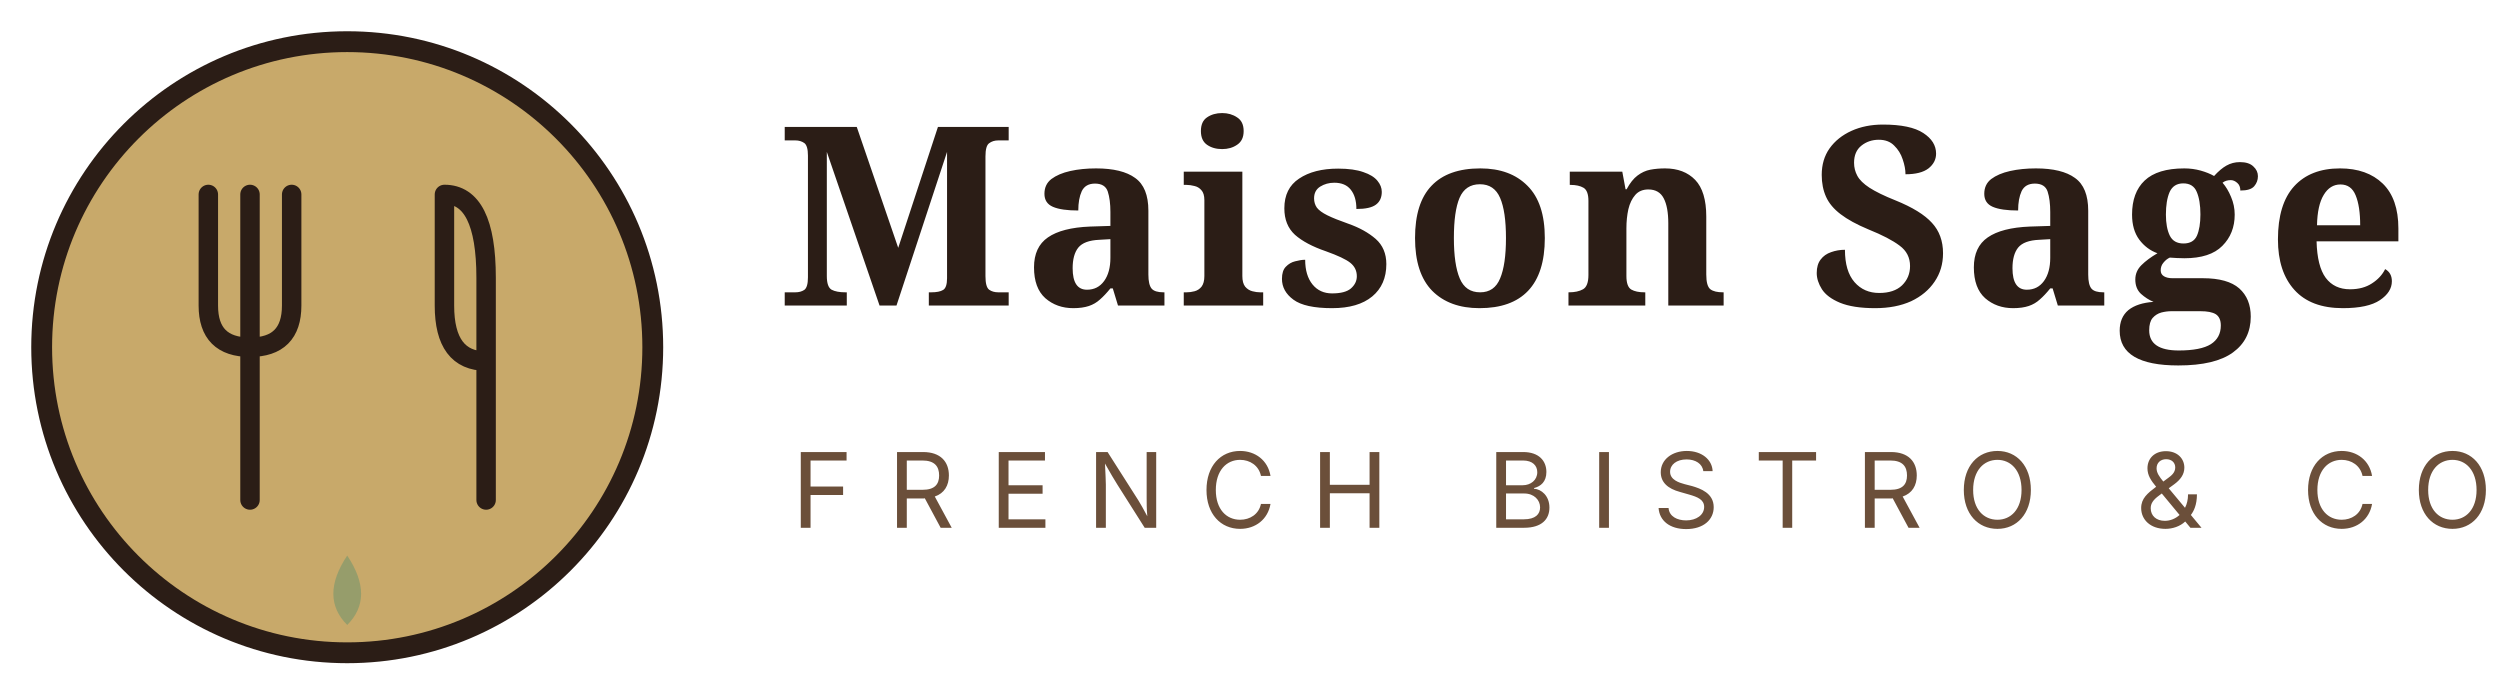
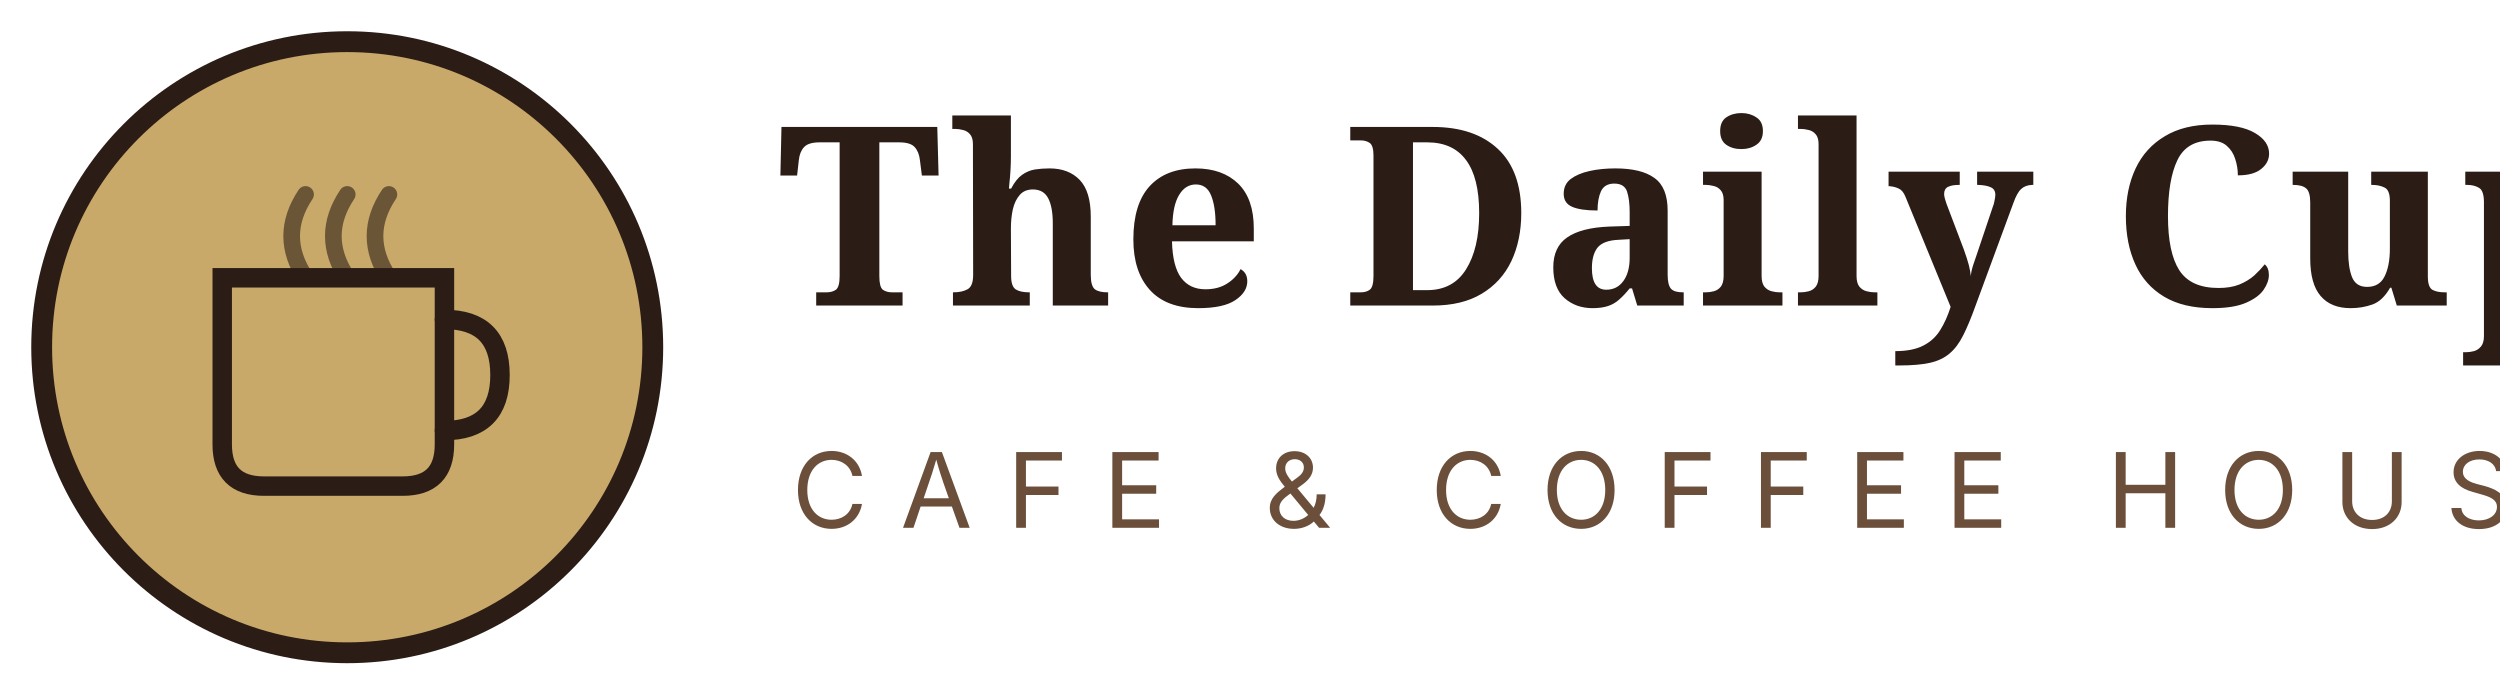
<svg xmlns="http://www.w3.org/2000/svg" width="180" height="50" viewBox="0 0 180 50" fill="none">
  <circle cx="25" cy="25" r="22" fill="#c8a96a" />
  <circle cx="25" cy="25" r="22" stroke="#2b1d16" stroke-width="1.5" fill="none" />
-   <path d="M18 14 L18 36 M15 14 L15 22 Q15 25 18 25 M21 14 L21 22 Q21 25 18 25" stroke="#2b1d16" stroke-width="1.4" stroke-linecap="round" fill="none" />
-   <path d="M32 14 Q35 14 35 20 L35 36 M32 14 L32 22 Q32 26 35 26" stroke="#2b1d16" stroke-width="1.4" stroke-linecap="round" fill="none" />
-   <path d="M25 40 Q23 43 25 45 Q27 43 25 40" fill="#8a9a6b" opacity="0.8" />
-   <text x="56" y="22" font-family="Playfair Display, Georgia, serif" font-size="18" font-weight="700" fill="#2b1d16" letter-spacing="0.5">Maison Sage</text>
-   <text x="57" y="38" font-family="Inter, system-ui, sans-serif" font-size="7.5" font-weight="400" fill="#6b4f3a" letter-spacing="2.5">FRENCH BISTRO &amp; COFFEE</text>
+   <path d="M16 20 L16 32 Q16 35 19 35 L29 35 Q32 35 32 32 L32 20 Z" stroke="#2b1d16" stroke-width="1.4" stroke-linecap="round" fill="none" />
+   <path d="M32 23 Q36 23 36 27 Q36 31 32 31" stroke="#2b1d16" stroke-width="1.4" stroke-linecap="round" fill="none" />
+   <path d="M22 14 Q20 17 22 20 M25 14 Q23 17 25 20 M28 14 Q26 17 28 20" stroke="#2b1d16" stroke-width="1.2" stroke-linecap="round" fill="none" opacity="0.6" />
+   <text x="56" y="22" font-family="Playfair Display, Georgia, serif" font-size="18" font-weight="700" fill="#2b1d16" letter-spacing="0.5">The Daily Cup</text>
+   <text x="57" y="38" font-family="Inter, system-ui, sans-serif" font-size="7.5" font-weight="400" fill="#6b4f3a" letter-spacing="2.5">CAFE &amp; COFFEE HOUSE</text>
</svg>
